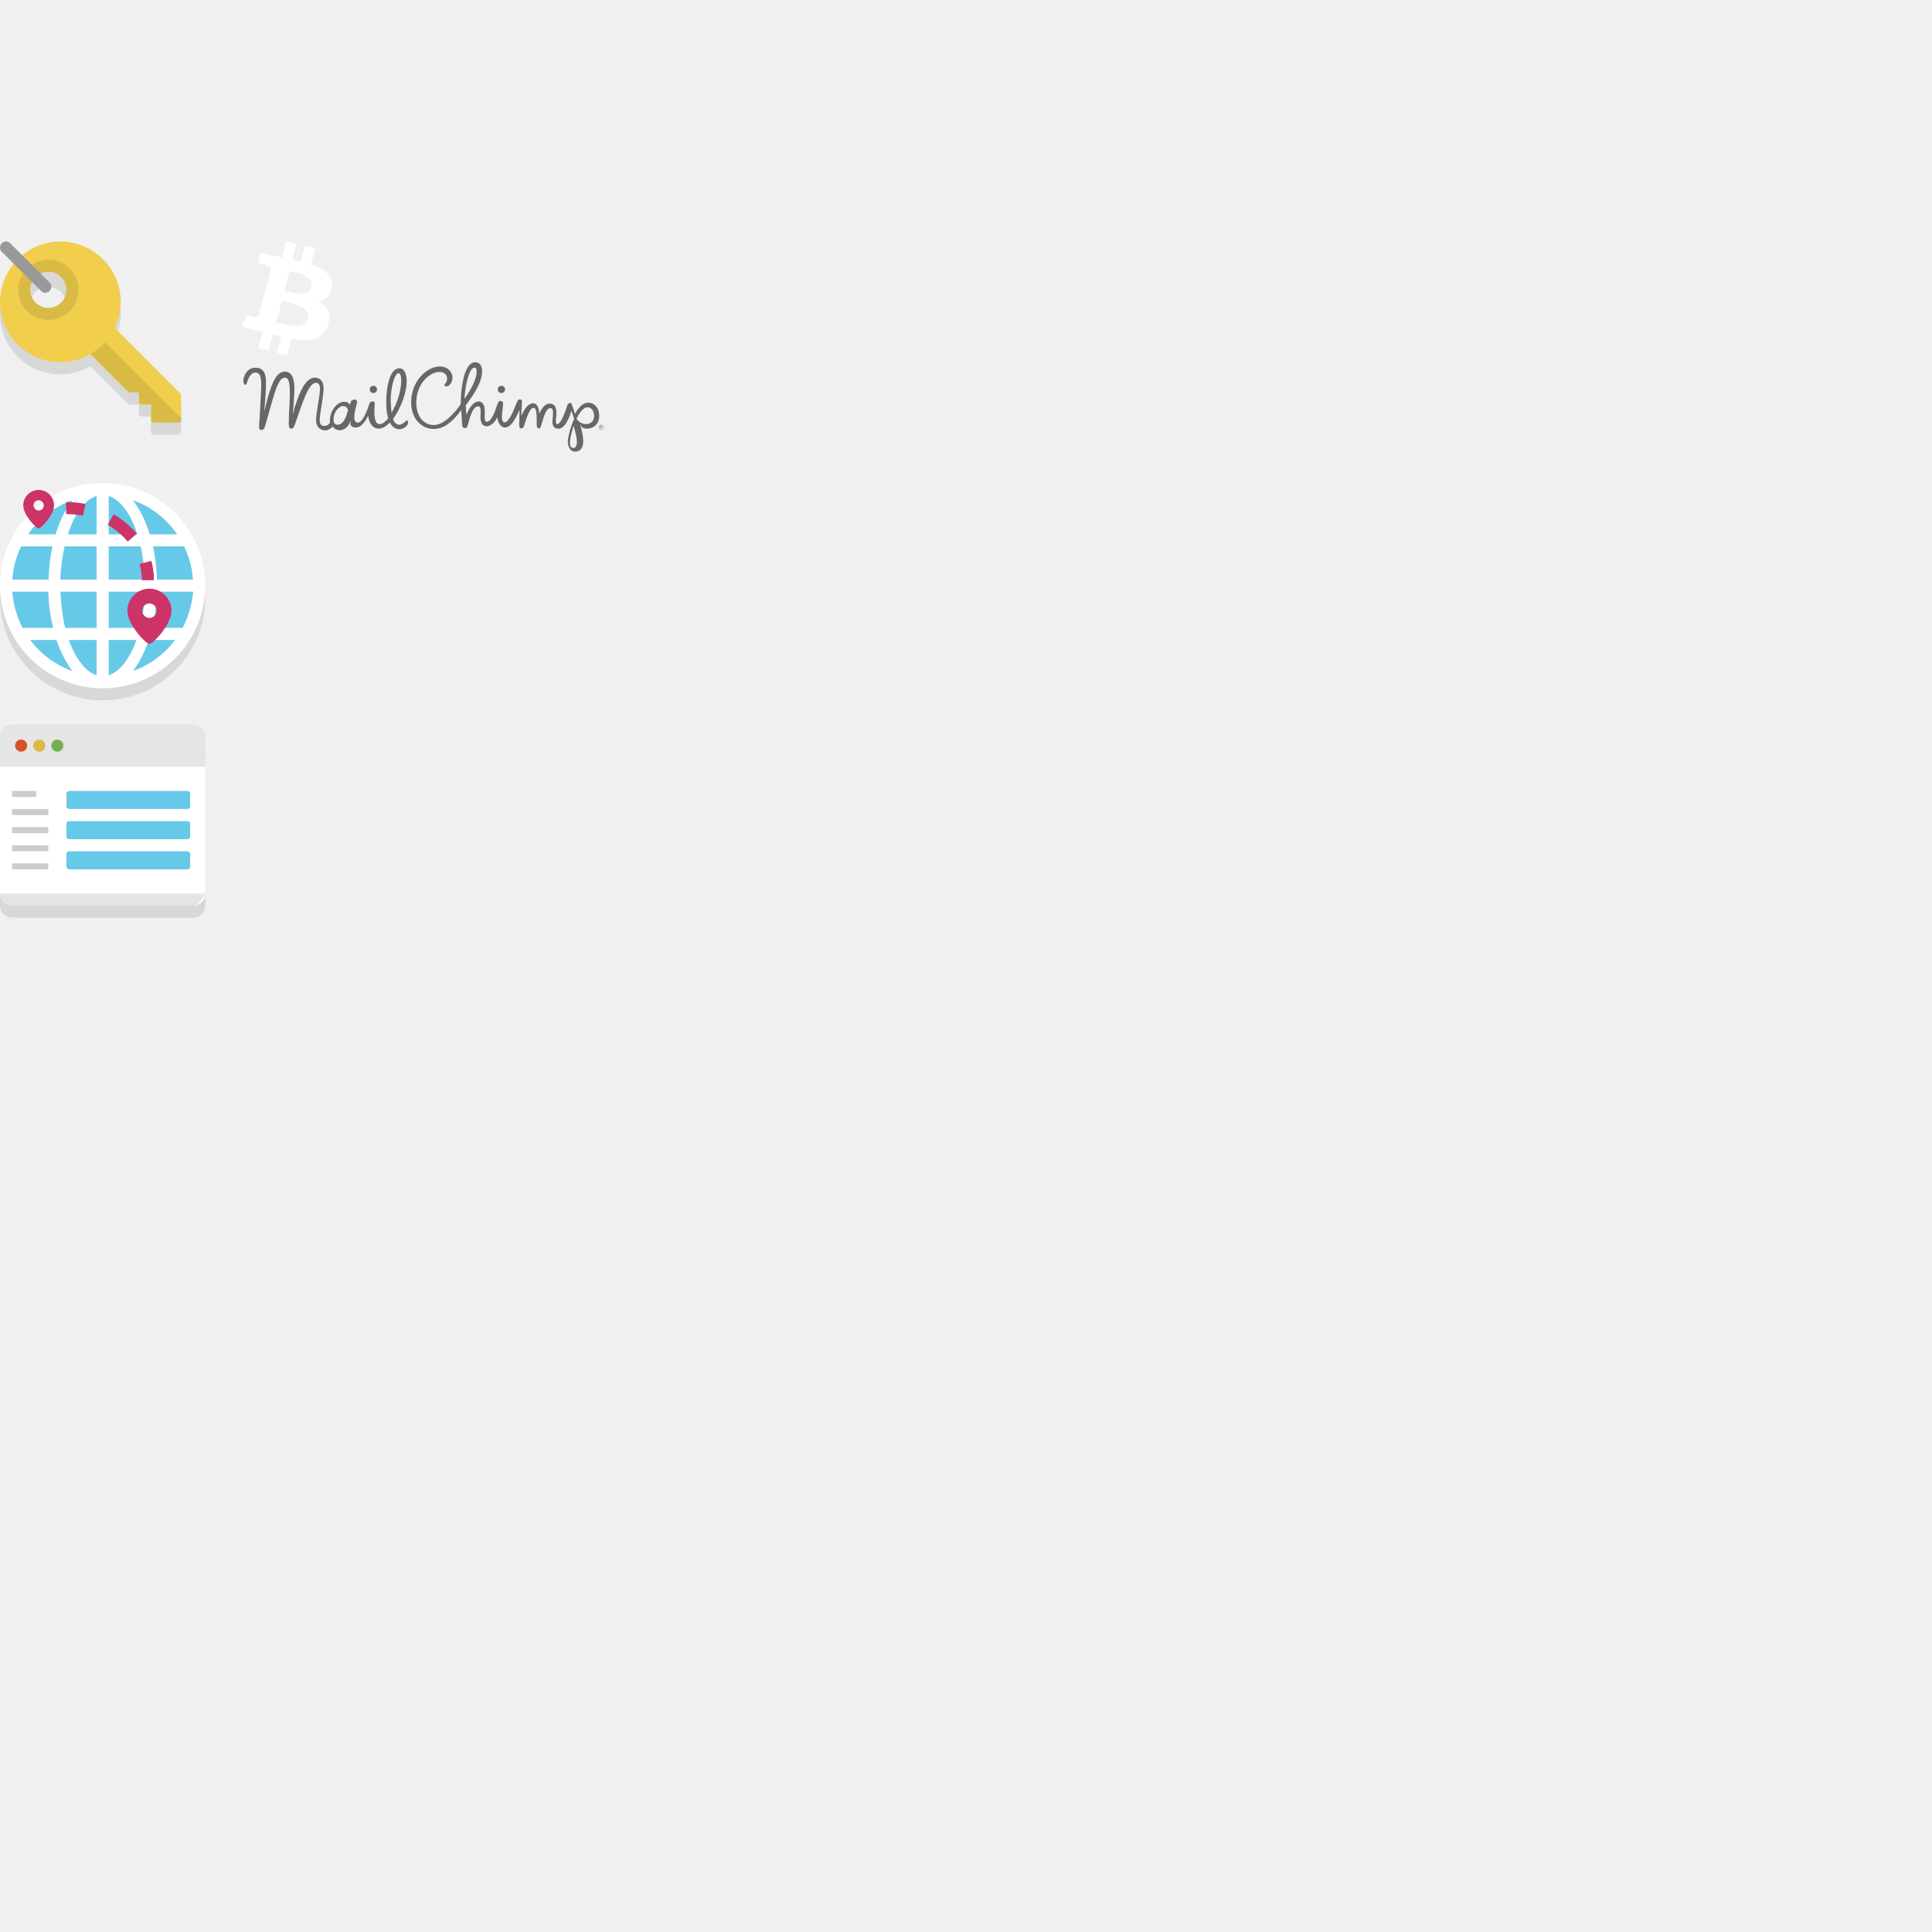
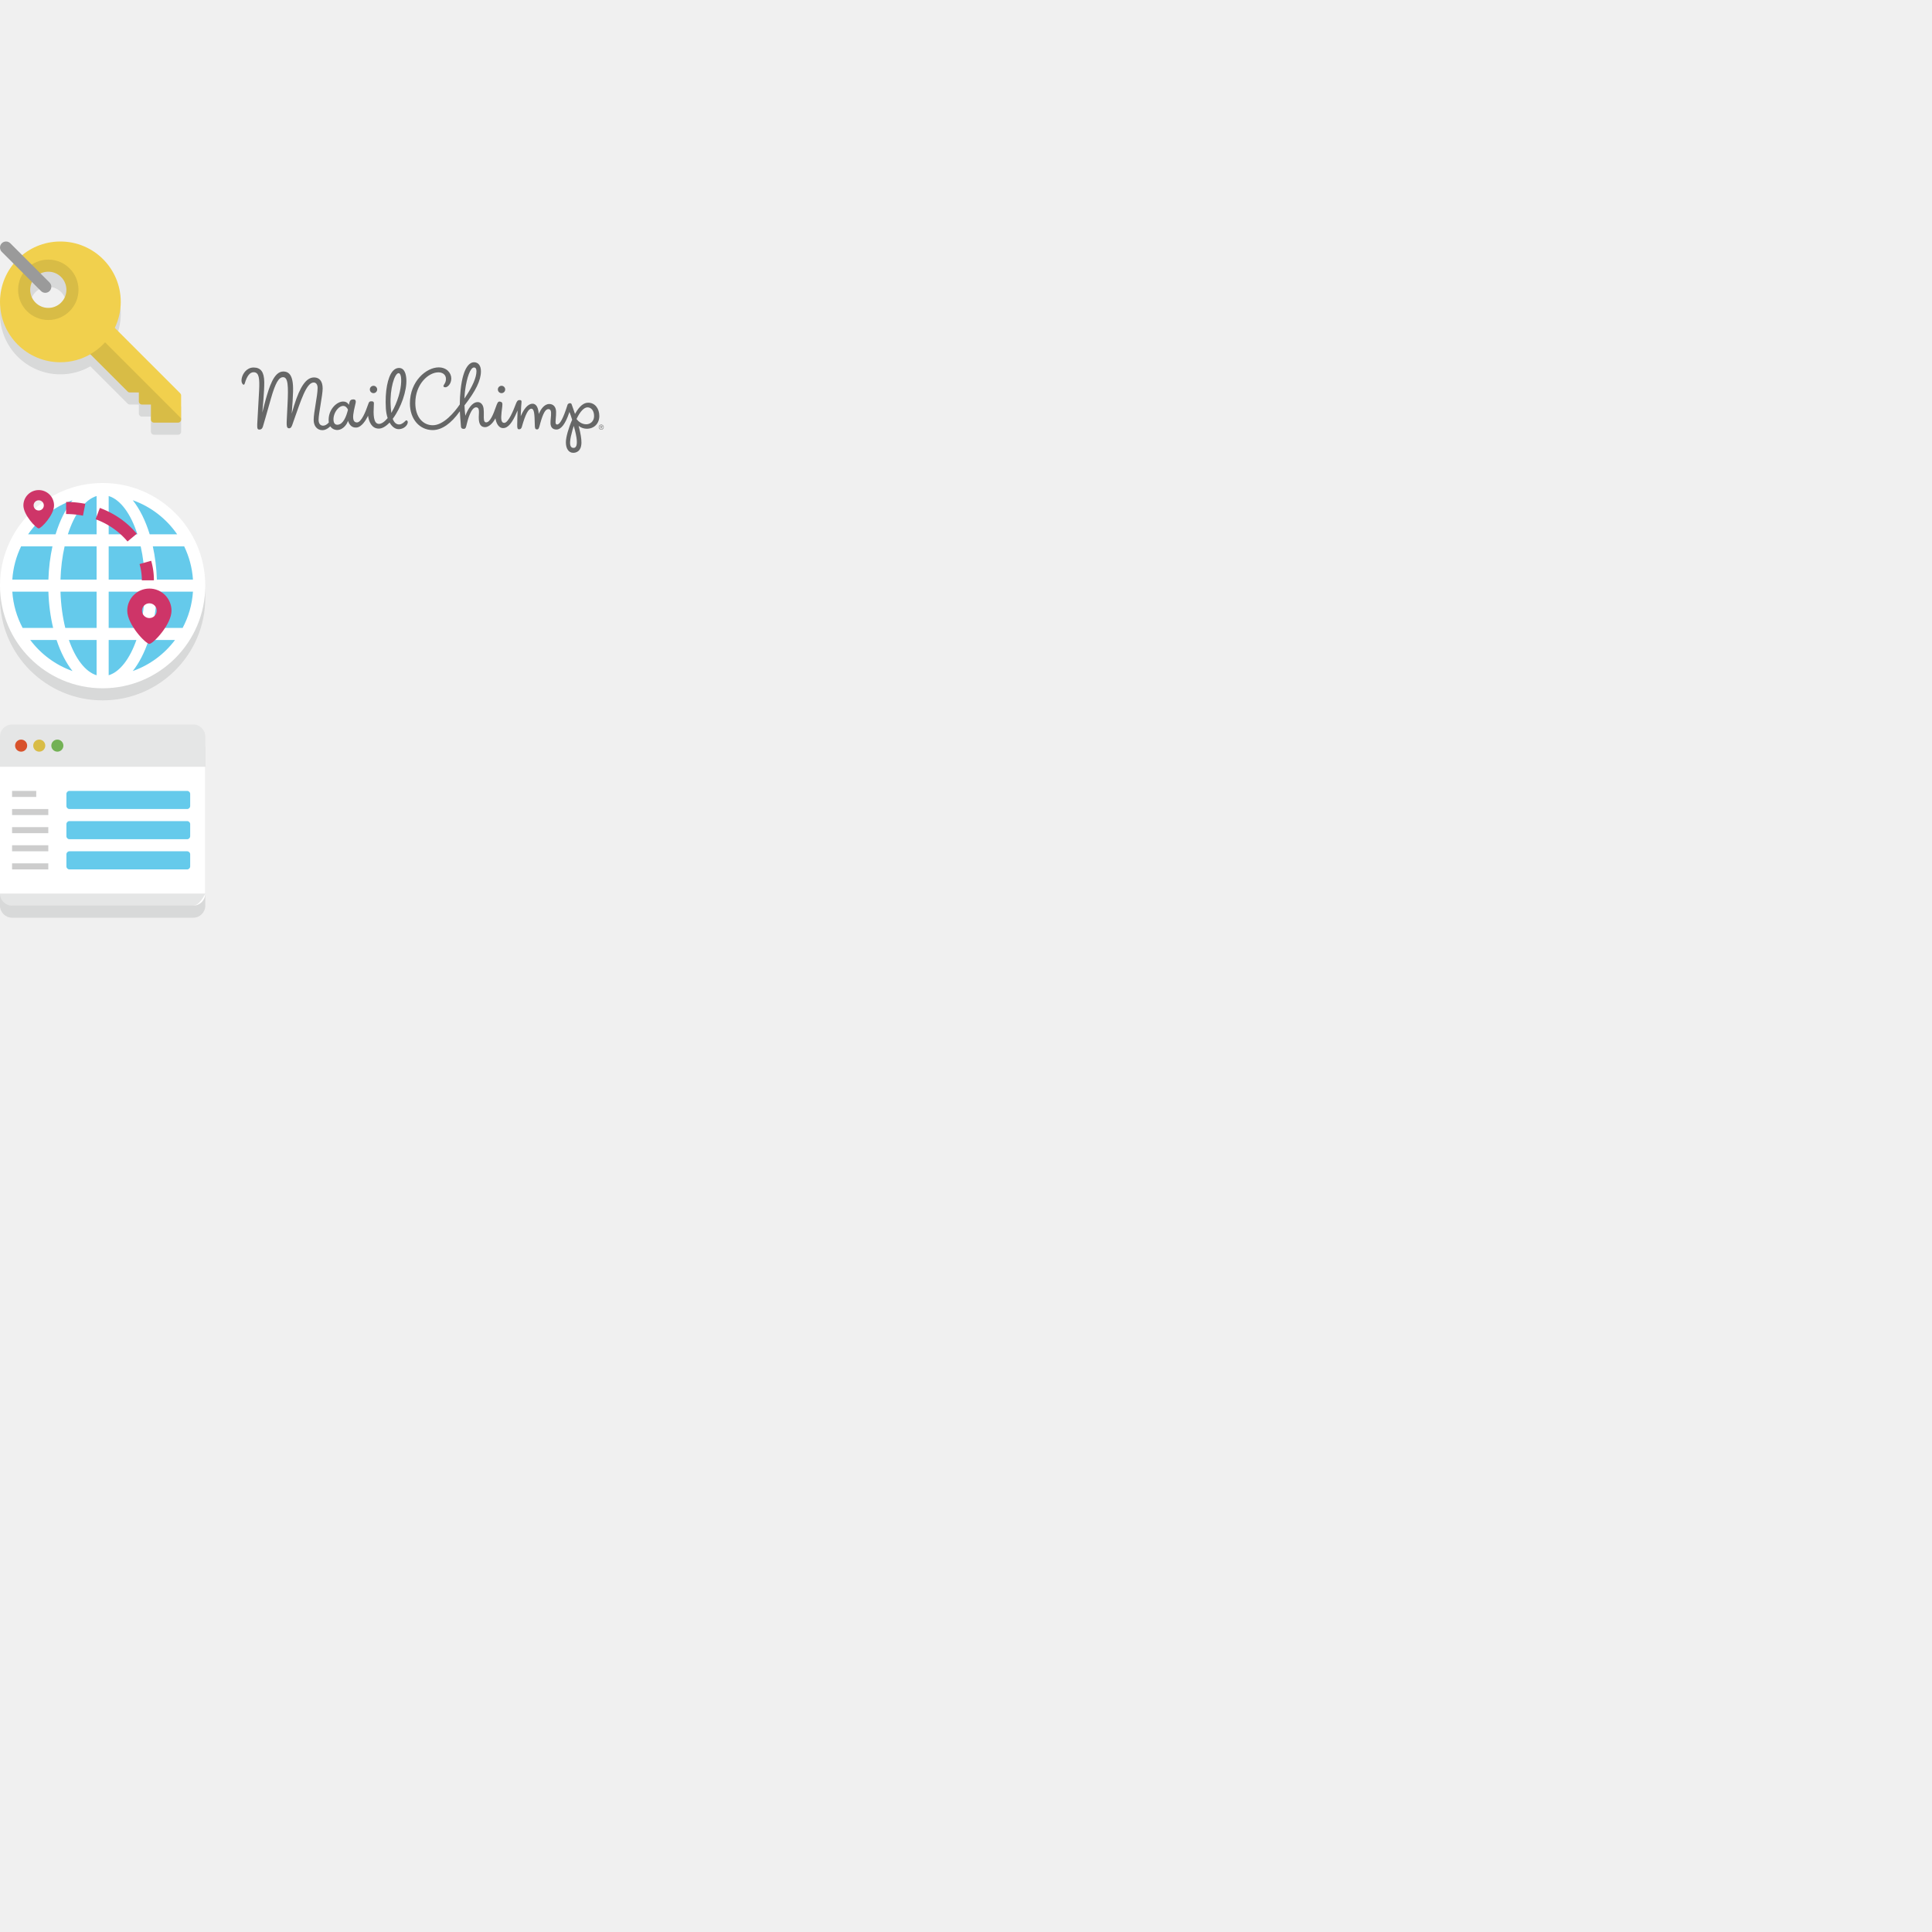
- <svg xmlns="http://www.w3.org/2000/svg" version="1.1" x="0px" y="0px" viewBox="0 0 640 640" style="enable-background:new 0 0 640 640;" xml:space="preserve">
-   <g id="bitcoin">
-     <g id="symbol_2_">
-       <g>
-         <path style="fill:#FFFFFF;" d="M109.9,95.1c0.6-3.9-2.6-6.1-6.9-7.5l1.4-5.3l-3.4-0.8l-1.4,5.2c-0.9-0.2-1.8-0.4-2.8-0.6l1.4-5.2     L94.8,80l-1.4,5.3c-0.7-0.2-1.5-0.3-2.2-0.5l0,0l-4.7-1.1l-0.9,3.5c0,0,2.6,0.6,2.5,0.6c1.4,0.3,1.6,1.2,1.6,1.9L88,95.8     c0.1,0,0.2,0.1,0.4,0.1c-0.1,0-0.2-0.1-0.4-0.1l-2.2,8.5c-0.2,0.4-0.6,1-1.6,0.8c0,0-2.5-0.6-2.5-0.6l-1.7,3.7l4.5,1.1     c0.8,0.2,1.6,0.4,2.5,0.6l-1.4,5.4l3.4,0.8l1.4-5.3c0.9,0.2,1.9,0.5,2.7,0.7l-1.4,5.3l3.4,0.8l1.4-5.4c5.9,1,10.3,0.6,12.1-4.4     c1.5-4-0.1-6.4-3.2-7.9C107.8,99.4,109.5,98,109.9,95.1z M102.1,105.5c-1.1,4-8.3,1.9-10.6,1.3l1.9-7.2     C95.7,100.2,103.2,101.3,102.1,105.5z M103.1,95c-1,3.7-7,1.8-8.9,1.3l1.7-6.5C97.9,90.3,104.1,91.2,103.1,95z" />
+ <svg xmlns="http://www.w3.org/2000/svg" width="640px" height="640px" version="1.1" xml:space="preserve" style="fill-rule:evenodd;clip-rule:evenodd;stroke-linejoin:round;stroke-miterlimit:1.414;">
+   <g>
+     <g id="key">
+       <g opacity="0.102">
+         <path d="M16,107C12.686,107 10,104.314 10,101C10,97.686 12.686,95 16,95C19.314,95 22,97.686 22,101C22,104.314 19.314,107 16,107M59.707,134.293L38.029,112.615C39.279,110.003 40,107.089 40,104C40,92.954 31.046,84 20,84C8.954,84 0,92.954 0,104C0,115.046 8.954,124 20,124C23.62,124 27.01,123.034 29.935,121.349L42.293,133.707C42.474,133.888 42.724,134 43,134L46,134L46,137C46,137.552 46.448,138 47,138L50,138L50,143C50,143.552 50.448,144 51,144L59,144C59.552,144 60,143.552 60,143L60,135C60,134.724 59.888,134.474 59.707,134.293" style="fill:rgb(3,5,5);" />
      </g>
+       <path d="M16,102C12.686,102 10,99.314 10,96C10,92.686 12.686,90 16,90C19.314,90 22,92.686 22,96C22,99.314 19.314,102 16,102M59.707,130.293L38.029,108.615C39.279,106.003 40,103.089 40,100C40,88.954 31.046,80 20,80C8.954,80 0,88.954 0,100C0,111.046 8.954,120 20,120C23.62,120 27.01,119.034 29.935,117.349L42.293,129.707C42.474,129.888 42.724,130 43,130L46,130L46,133C46,133.552 46.448,134 47,134L50,134L50,139C50,139.552 50.448,140 51,140L59,140C59.552,140 60,139.552 60,139L60,131C60,130.724 59.888,130.474 59.707,130.293" style="fill:rgb(241,208,77);" />
+       <g opacity="0.102">
+         <path d="M26.499,118.913C26.754,118.826 26.997,118.713 27.248,118.614C26.996,118.713 26.745,118.814 26.488,118.903L26.499,118.913ZM34.815,113.401C33.267,115.112 31.425,116.543 29.374,117.636C29.559,117.537 29.753,117.454 29.934,117.349L42.293,129.708C42.474,129.887 42.724,130 43,130L46,130L46,133C46,133.553 46.447,134 47,134L50,134L50,139C50,139.553 50.447,140 51,140L59,140C59.552,140 60,139.553 60,139L60,138.585L34.815,113.401ZM16,101.999C12.686,101.999 10,99.314 10,95.999C10,92.686 12.686,90.001 16,90.001C19.313,90.001 22,92.686 22,95.999C22,99.314 19.313,101.999 16,101.999M16,85.999C10.477,85.999 6,90.478 6,95.999C6,101.522 10.477,105.999 16,105.999C21.523,105.999 26,101.522 26,95.999C26,90.478 21.523,85.999 16,85.999" style="fill:rgb(3,5,5);" />
+       </g>
+       <path d="M16.414,93.585L3.414,80.585C3.052,80.223 2.552,80 2,80C0.896,80 -0,80.895 -0,81.999C-0,82.552 0.224,83.052 0.586,83.414L13.586,96.414C13.948,96.776 14.448,97 15,97C16.105,97 17,96.104 17,94.999C17,94.447 16.776,93.947 16.414,93.585" style="fill:rgb(154,154,154);" />
+     </g>
+     <g id="globe">
+       <g opacity="0.102">
+         <path d="M34,164C15.222,164 0,179.222 0,198C0,216.778 15.222,232 34,232C52.778,232 68,216.778 68,198C68,179.222 52.778,164 34,164" style="fill:rgb(3,5,5);" />
+       </g>
+       <path d="M34,162C16.327,162 2,176.327 2,194C2,211.673 16.327,226 34,226C51.673,226 66,211.673 66,194C66,176.327 51.673,162 34,162" style="fill:rgb(101,202,235);" />
+       <path d="M60.507,208L50.4,208C51.286,204.304 51.836,200.26 51.967,196L63.921,196C63.636,200.316 62.425,204.374 60.507,208M43.983,222.292C46.107,219.613 47.906,216.095 49.262,212L57.978,212C54.461,216.682 49.612,220.306 43.983,222.292M36,223.69L36,212L45.186,212C43.011,218.197 39.75,222.541 36,223.69M22.815,212L32,212L32,223.69C28.251,222.541 24.989,218.197 22.815,212M10.023,212L18.739,212C20.095,216.095 21.894,219.613 24.018,222.292C18.389,220.306 13.54,216.682 10.023,212M16.034,196C16.165,200.26 16.715,204.304 17.601,208L7.494,208C5.576,204.374 4.365,200.316 4.08,196L16.034,196ZM7,180.961L7,181L17.373,181C16.623,184.422 16.153,188.121 16.034,192L4.08,192C4.34,188.062 5.368,184.338 7,180.961M24.018,165.708C21.722,168.604 19.8,172.473 18.413,177L9.31,177C12.871,171.835 17.996,167.833 24.018,165.708M32,164.31L32,177L22.479,177C24.645,170.271 28.053,165.52 32,164.31M20.035,192C20.155,188.075 20.639,184.369 21.397,181L32,181L32,192L20.035,192ZM20.035,196L32,196L32,208L21.626,208C20.731,204.375 20.167,200.315 20.035,196M47.966,196C47.833,200.315 47.27,204.375 46.375,208L36,208L36,196L47.966,196ZM36,181L46.604,181C47.362,184.369 47.845,188.075 47.966,192L36,192L36,181ZM36,164.31C39.948,165.52 43.356,170.271 45.522,177L36,177L36,164.31ZM58.69,177L49.588,177C48.201,172.473 46.279,168.604 43.983,165.708C50.005,167.833 55.13,171.835 58.69,177M61,180.961C62.633,184.338 63.661,188.062 63.921,192L51.967,192C51.847,188.121 51.378,184.422 50.627,181L61,181L61,180.961ZM34,160C15.223,160 -0,175.222 -0,194C-0,212.778 15.223,228 34,228C52.778,228 68,212.778 68,194C68,175.222 52.778,160 34,160" style="fill:white;" />
+       <path d="M12.826,169.11C11.892,169.11 11.134,168.352 11.134,167.418C11.134,166.484 11.892,165.726 12.826,165.726C13.76,165.726 14.518,166.484 14.518,167.418C14.518,168.352 13.76,169.11 12.826,169.11M12.826,162.342C10.023,162.342 7.75,164.615 7.75,167.418C7.75,170.59 11.98,175.032 12.826,175.032C13.672,175.032 17.902,170.59 17.902,167.418C17.902,164.615 15.629,162.342 12.826,162.342" style="fill:rgb(206,53,104);" />
+       <path d="M49.482,204.742C48.133,204.742 47.039,203.648 47.039,202.299C47.039,200.949 48.133,199.855 49.482,199.855C50.831,199.855 51.925,200.949 51.925,202.299C51.925,203.648 50.831,204.742 49.482,204.742M49.482,194.969C45.434,194.969 42.152,198.251 42.152,202.299C42.152,206.88 48.26,213.294 49.482,213.294C50.704,213.294 56.812,206.88 56.812,202.299C56.812,198.251 53.53,194.969 49.482,194.969" style="fill:rgb(206,53,104);" />
+       <path d="M46.986,192.248L46.985,192.065L46.983,191.891L46.979,191.718L46.974,191.545L46.967,191.372L46.958,191.2L46.949,191.029L46.937,190.857L46.924,190.686L46.91,190.515L46.894,190.345L46.877,190.175L46.858,190.006L46.838,189.837L46.816,189.668L46.793,189.5L46.769,189.332L46.743,189.164L46.715,188.997L46.686,188.831L46.656,188.664L46.624,188.498L46.591,188.333L46.557,188.168L46.521,188.003L46.483,187.839L46.445,187.675L46.405,187.512L46.363,187.349L46.32,187.187L46.276,187.025L46.228,186.855L50.078,185.768L50.13,185.955L50.184,186.15L50.235,186.345L50.285,186.542L50.333,186.738L50.38,186.936L50.425,187.134L50.468,187.332L50.51,187.531L50.55,187.73L50.588,187.93L50.625,188.131L50.66,188.332L50.693,188.534L50.724,188.736L50.754,188.938L50.782,189.141L50.808,189.345L50.832,189.549L50.855,189.753L50.876,189.958L50.895,190.163L50.912,190.369L50.927,190.575L50.941,190.782L50.953,190.989L50.963,191.196L50.971,191.404L50.978,191.612L50.982,191.82L50.985,192.029L50.986,192.23L46.986,192.248Z" style="fill:rgb(206,53,104);" />
+       <path d="M42.238,179.378L42.108,179.221L41.981,179.072L41.853,178.924L41.724,178.777L41.593,178.631L41.461,178.486L41.327,178.342L41.193,178.199L41.056,178.056L40.918,177.915L40.779,177.775L40.639,177.636L40.497,177.498L40.354,177.361L40.21,177.224L40.064,177.089L39.917,176.955L39.768,176.823L39.619,176.691L39.468,176.56L39.316,176.43L39.162,176.302L39.007,176.174L38.851,176.048L38.694,175.923L38.535,175.799L38.376,175.676L38.215,175.554L38.053,175.433L37.889,175.314L37.724,175.196L37.559,175.079L37.392,174.963L37.224,174.848L37.054,174.734L36.884,174.622L36.712,174.511L36.54,174.401L36.366,174.293L36.191,174.186L36.015,174.079L35.837,173.975L35.659,173.871L35.48,173.769L35.3,173.668L35.118,173.568L34.935,173.47L34.752,173.373L34.567,173.278L34.382,173.183L34.195,173.09L34.007,172.999L33.818,172.908L33.629,172.82L33.438,172.732L33.246,172.646L33.054,172.561L32.86,172.478L32.666,172.396L32.47,172.315L32.274,172.236L32.076,172.159L31.878,172.083L31.671,172.005L33.077,168.26L33.298,168.343L33.526,168.431L33.753,168.52L33.978,168.611L34.203,168.703L34.427,168.797L34.65,168.893L34.871,168.991L35.092,169.09L35.312,169.191L35.53,169.293L35.747,169.397L35.964,169.503L36.179,169.61L36.393,169.719L36.606,169.829L36.818,169.941L37.029,170.054L37.238,170.169L37.447,170.286L37.654,170.404L37.86,170.523L38.065,170.645L38.268,170.767L38.471,170.891L38.672,171.017L38.872,171.144L39.071,171.273L39.268,171.403L39.464,171.534L39.659,171.667L39.853,171.802L40.045,171.938L40.237,172.075L40.426,172.214L40.615,172.354L40.802,172.496L40.988,172.639L41.172,172.783L41.355,172.929L41.537,173.076L41.717,173.224L41.896,173.374L42.074,173.526L42.25,173.678L42.425,173.832L42.598,173.987L42.77,174.144L42.94,174.302L43.109,174.461L43.277,174.621L43.443,174.783L43.607,174.946L43.77,175.11L43.932,175.276L44.092,175.443L44.25,175.611L44.407,175.78L44.562,175.951L44.716,176.123L44.868,176.296L45.019,176.47L45.168,176.645L45.31,176.815L42.238,179.378Z" style="fill:rgb(206,53,104);" />
+       <path d="M27.483,170.824L27.309,170.79L27.14,170.758L26.971,170.727L26.802,170.697L26.632,170.669L26.462,170.641L26.291,170.614L26.12,170.588L25.949,170.563L25.777,170.539L25.605,170.516L25.432,170.495L25.259,170.474L25.085,170.454L24.912,170.435L24.737,170.418L24.563,170.401L24.388,170.386L24.212,170.371L24.037,170.357L23.861,170.345L23.684,170.334L23.508,170.323L23.331,170.314L23.153,170.306L22.975,170.299L22.797,170.293L22.619,170.288L22.44,170.284L22.261,170.281L22.081,170.28L21.895,170.279L21.908,166.279L22.106,166.28L22.31,166.282L22.513,166.285L22.717,166.289L22.919,166.295L23.122,166.302L23.325,166.31L23.526,166.319L23.728,166.329L23.929,166.341L24.13,166.354L24.331,166.368L24.531,166.384L24.73,166.4L24.93,166.418L25.129,166.437L25.327,166.457L25.526,166.478L25.723,166.501L25.921,166.525L26.118,166.549L26.314,166.576L26.51,166.603L26.706,166.631L26.901,166.661L27.096,166.691L27.291,166.723L27.485,166.756L27.678,166.79L27.871,166.826L28.064,166.862L28.25,166.898L27.483,170.824Z" style="fill:rgb(206,53,104);" />
+     </g>
+     <g id="dashboard">
+       <g opacity="0.102">
+         <path d="M64,244L4,244C1.791,244 0,245.791 0,248L0,300C0,302.209 1.791,304 4,304L64,304C66.209,304 68,302.209 68,300L68,248C68,245.791 66.209,244 64,244" style="fill:rgb(3,5,5);" />
+       </g>
+       <path d="M64,240L4,240C1.791,240 0,241.791 0,244L0,296C0,298.209 1.791,300 4,300L64,300C66.209,300 68,298.209 68,296L68,244C68,241.791 66.209,240 64,240" style="fill:white;" />
+       <path d="M7,245C5.895,245 5,245.895 5,247C5,248.105 5.895,249 7,249C8.105,249 9,248.105 9,247C9,245.895 8.105,245 7,245" style="fill:rgb(240,90,47);" />
+       <path d="M13,245C11.895,245 11,245.895 11,247C11,248.105 11.895,249 13,249C14.105,249 15,248.105 15,247C15,245.895 14.105,245 13,245" style="fill:rgb(241,208,77);" />
+       <path d="M19,245C17.895,245 17,245.895 17,247C17,248.105 17.895,249 19,249C20.105,249 21,248.105 21,247C21,245.895 20.105,245 19,245" style="fill:rgb(128,196,94);" />
+       <g opacity="0.102">
+         <path d="M4,300L64,300C66.209,300 68,296 68,296L0,296C0,298.209 1.791,300 4,300M64,240L4,240C1.791,240 0,241.791 0,244L0,254L68,254L68,244C68,241.791 66.209,240 64,240" style="fill:rgb(3,5,5);" />
+       </g>
+       <g opacity="0.2">
+         <path d="M4,288L16,288L16,286L4,286L4,288ZM4,282L16,282L16,280L4,280L4,282ZM4,276L16,276L16,274L4,274L4,276ZM4,270L16,270L16,268L4,268L4,270ZM12,262L4,262L4,264L12,264L12,262Z" style="fill:rgb(3,5,5);" />
+       </g>
+       <path d="M62,282L23,282C22.448,282 22,282.448 22,283L22,287C22,287.552 22.448,288 23,288L62,288C62.552,288 63,287.552 63,287L63,283C63,282.448 62.552,282 62,282M62,272L23,272C22.448,272 22,272.448 22,273L22,277C22,277.552 22.448,278 23,278L62,278C62.552,278 63,277.552 63,277L63,273C63,272.448 62.552,272 62,272M62,262L23,262C22.448,262 22,262.448 22,263L22,267C22,267.552 22.448,268 23,268L62,268C62.552,268 63,267.552 63,267L63,263C63,262.448 62.552,262 62,262" style="fill:rgb(101,202,235);" />
+     </g>
+     <g id="mailchimp">
+       <path d="M191.06,138.913L191.042,138.879L191.005,138.761L191.022,138.726C192.166,136.32 193.477,134.941 194.618,134.941L194.629,134.941C195.917,134.951 196.808,136.134 196.796,137.817C196.787,138.94 196.302,139.587 195.897,139.931C195.435,140.325 194.819,140.55 194.207,140.55C192.7,140.538 191.666,139.654 191.06,138.913M190.748,147.996C190.564,148.246 190.308,148.372 189.987,148.372C189.618,148.37 189.341,148.238 189.153,147.982C188.625,147.261 188.774,145.57 189.635,142.498C189.738,142.132 189.85,141.762 189.967,141.401L190.067,141.095L190.155,141.405C191.159,144.951 191.358,147.168 190.748,147.996M153.87,131.664C153.904,130.899 153.967,130.153 154.056,129.448C154.637,124.906 155.85,121.733 157.007,121.733L157.012,121.733C157.563,121.738 157.839,122.163 157.833,122.998C157.818,125.049 156.545,127.985 154.049,131.726L153.854,132.018L153.87,131.664ZM194.338,142.026L194.378,142.027C196.807,142.027 198.516,140.309 198.534,137.851C198.544,136.634 198.199,135.52 197.565,134.715C196.893,133.863 195.954,133.409 194.848,133.4L194.825,133.4C193.332,133.4 191.945,134.557 190.586,136.936L190.478,137.126L190.408,136.918C190.065,135.898 189.759,135.049 189.576,134.541C189.449,134.186 189.392,134.027 189.379,133.975C189.313,133.718 189.098,133.558 188.815,133.558C188.642,133.558 188.457,133.618 188.282,133.732C188.109,133.844 188.012,133.982 187.978,134.165L187.969,134.193C186.608,138.523 185.486,140.627 184.536,140.627C184.398,140.626 184.29,140.579 184.209,140.488C183.96,140.207 184.022,139.539 184.106,138.615C184.168,137.936 184.239,137.166 184.21,136.351C184.153,134.782 183.313,133.84 181.96,133.829C180.243,133.829 179.129,135.696 178.616,136.809L178.463,137.142L178.429,136.776C178.301,135.399 177.848,133.753 176.418,133.742C174.75,133.742 173.479,135.74 172.704,137.417L172.496,137.867L172.517,137.37C172.609,135.134 172.684,133.813 172.741,133.447C172.798,133.08 172.768,132.833 172.65,132.692C172.539,132.559 172.329,132.51 172.02,132.53C171.486,132.565 171.213,132.896 170.802,134.009C170.126,135.835 168.409,140.084 167.037,140.084C166.765,140.083 166.549,139.988 166.391,139.803C165.816,139.13 166.046,137.31 166.365,134.792L166.389,134.602C166.539,133.409 166.282,133.155 165.648,133.036C165.58,133.023 165.515,133.017 165.455,133.017C164.949,133.017 164.712,133.512 164.239,134.888C163.397,137.337 162.314,139.913 161.047,139.913C161.001,139.913 160.955,139.91 160.909,139.902C160.238,139.785 160.252,138.769 160.271,137.482C160.281,136.786 160.292,135.997 160.187,135.284C159.998,134.006 159.26,133.207 158.261,133.199C156.266,133.199 154.922,135.806 154.296,137.36L154.154,137.711L154.107,137.334C154.024,136.66 153.913,135.592 153.865,134.33L153.864,134.292L153.886,134.263C157.618,129.468 159.292,126.008 159.315,123.043C159.329,121.149 158.473,120.012 157.025,120C155.966,120 153.448,120.9 152.574,129.239C152.411,130.786 152.322,132.371 152.309,133.952L152.309,133.983L152.291,134.008C150.584,136.531 146.94,140.869 143.373,140.869C140.149,140.869 137.578,138.208 137.578,133.509C137.578,127.21 141.946,123.343 145.233,123.343L145.26,123.343C145.974,123.349 146.587,123.552 147.031,123.932C147.493,124.326 147.734,124.879 147.729,125.53C147.723,126.4 147.446,126.847 147.177,127.278C147.108,127.39 147.04,127.5 146.977,127.617C146.913,127.735 146.855,127.907 146.94,128.053C147.026,128.204 147.247,128.298 147.516,128.3C148.298,128.3 149.482,127.144 149.495,125.402C149.508,123.579 148.004,121.701 145.319,121.701C141.257,121.701 135.786,126.256 135.786,133.638C135.786,138.86 138.994,142.47 143.339,142.47C146.423,142.47 149.473,140.216 152.174,136.452L152.34,136.224L152.352,136.508C152.409,137.885 152.507,138.971 152.579,139.764C152.625,140.274 152.659,140.642 152.657,140.845C152.653,141.29 152.725,141.599 152.875,141.789C153.025,141.979 153.264,142.068 153.626,142.071C154.233,142.071 154.354,141.649 154.594,140.608L154.663,140.31C154.962,139.048 156.065,134.929 157.723,134.929C157.994,134.931 158.203,135.013 158.352,135.174C158.718,135.57 158.678,136.384 158.631,137.327C158.602,137.915 158.573,138.523 158.63,139.115C158.787,140.712 159.462,141.493 160.697,141.503C161.964,141.503 163.287,140.11 163.984,138.815L164.116,138.571L164.168,138.845C164.296,139.538 164.873,141.812 166.676,141.812C168.311,141.812 169.713,140.055 171.251,136.439L171.452,135.966L171.44,136.481C171.407,137.852 171.334,139.525 171.334,140.819C171.333,141.82 171.432,142.202 171.885,142.202C171.918,142.202 171.952,142.207 171.988,142.207C172.423,142.207 172.718,141.942 172.865,141.418C174.022,137.303 175.022,135.386 176.012,135.386C176.982,135.394 177.073,137.204 177.151,140.402L177.156,140.627C177.18,141.745 177.219,142.241 177.9,142.246C178.417,142.246 178.545,141.832 178.812,140.811C178.863,140.617 178.919,140.404 178.984,140.173C179.918,136.866 180.692,135.516 181.656,135.516C182.481,135.523 182.527,136.391 182.543,136.676C182.574,137.288 182.513,137.927 182.453,138.545C182.398,139.119 182.341,139.713 182.362,140.265C182.413,141.559 183.107,142.277 184.317,142.286C185.887,142.286 187.304,140.412 188.545,136.716L188.631,136.458L188.73,136.712C188.955,137.292 189.248,138.079 189.52,139.017L189.53,139.052L189.515,139.086C188.313,141.81 187.466,144.845 187.454,146.466C187.437,148.601 188.384,149.988 189.865,150L189.89,150C190.696,150 192.574,149.67 192.61,146.615C192.625,145.362 192.335,143.592 191.749,141.351L191.682,141.094L191.899,141.242C192.646,141.748 193.49,142.019 194.338,142.026" style="fill:rgb(102,103,103);fill-rule:nonzero;" />
+       <path d="M115.261,135.755C114.732,137.926 113.719,140.546 111.892,140.696C111.841,140.699 111.791,140.702 111.743,140.702C110.985,140.702 110.56,140.195 110.48,139.196C110.379,137.946 110.908,136.482 111.825,135.465C112.409,134.818 113.068,134.461 113.68,134.461L113.693,134.461C114.465,134.467 115.007,135.101 115.256,135.691L115.269,135.722L115.261,135.755ZM132.017,123.616L132.043,123.615C132.215,123.615 132.366,123.704 132.492,123.878C133.092,124.706 133.101,127.726 132.07,131.162C131.48,133.126 130.688,134.981 129.778,136.527L129.633,136.773L129.596,136.488C129.489,135.657 129.437,134.792 129.399,134.055C129.136,128.861 130.675,123.687 132.017,123.616M118.101,141.629C119.867,141.484 121.268,139.033 121.788,137.986L121.922,137.716L121.973,138.014C122.223,139.487 123.008,141.962 125.464,141.982L125.484,141.982C126.546,141.982 127.751,141.319 128.969,140.065L129.059,139.973L129.124,140.083C129.943,141.483 131.043,142.227 132.214,142.166C133.938,142.074 134.984,140.827 135.076,139.961C135.1,139.741 135.043,139.533 134.919,139.393C134.764,139.216 134.539,139.196 134.373,139.357L134.295,139.434C133.893,139.827 133.146,140.56 132.331,140.603C131.334,140.653 130.596,140.044 130.119,138.788L130.099,138.735L130.133,138.691C132.876,135.028 134.801,129.44 134.611,125.693C134.523,123.958 134.029,121.89 132.173,121.89C132.128,121.89 132.081,121.892 132.035,121.894C131.324,121.931 130.677,122.277 130.113,122.922C128.391,124.888 127.49,129.728 127.817,135.253C127.885,136.401 128.08,137.474 128.397,138.44L128.415,138.494L128.379,138.538C127.361,139.752 126.356,140.421 125.551,140.421C123.612,140.421 123.677,137.103 123.83,134.351C123.864,133.757 123.913,133.379 123.741,133.164C123.618,133.011 123.412,132.935 123.113,132.932L123.078,132.932C122.388,132.932 122.243,133.077 121.89,134.122C121.156,136.293 119.706,139.937 118.248,139.937C117.844,139.934 117.535,139.793 117.324,139.518C116.616,138.596 117.154,136.298 117.585,134.45C117.663,134.118 117.737,133.799 117.801,133.504C117.895,133.066 117.866,132.746 117.715,132.553C117.563,132.36 117.259,132.282 116.858,132.315C116.233,132.366 115.834,132.632 115.641,133.845L115.603,134.097L115.457,133.918C115.185,133.507 114.653,133.017 113.666,133.017C113.579,133.017 113.49,133.02 113.397,133.028C112.344,133.116 111.144,133.865 110.266,134.983C109.241,136.289 108.751,137.941 108.888,139.636C108.895,139.725 108.908,139.811 108.92,139.897L108.927,139.944L108.896,139.98C108.282,140.662 107.657,141.008 107.038,141.008C106.083,141 105.535,140.276 105.535,139.068C105.535,137.036 106.884,130.909 106.884,128.691C106.884,126.331 105.854,125.046 104.064,125.032L104.037,125.032C101.425,125.032 99.388,128.058 97.44,134.284C97.261,134.854 97.067,135.513 96.901,136.083L96.627,137.019L96.708,136.046C96.889,133.876 97.013,131.767 97.078,129.773C97.175,126.764 96.776,124.828 95.859,123.853C95.365,123.328 94.71,123.069 93.858,123.062L93.836,123.062C90.638,123.062 89.107,128.566 87.992,132.45C87.655,133.622 86.991,136.267 86.549,138.074L86.811,137.639C87.008,135.362 87.577,129.66 87.54,126.567C87.5,123.249 86.417,121.761 84.029,121.742L84,121.742C82.725,121.742 81.84,122.389 81.322,122.932C80.491,123.803 79.973,125.076 80.001,126.176C80.019,126.844 80.421,127.439 80.725,127.439C80.924,127.439 81.034,127.169 81.082,127.008C81.82,124.515 82.776,123.303 84.003,123.303C84.512,123.307 84.891,123.46 85.175,123.771C86.133,124.821 85.959,127.655 85.643,132.801C85.541,134.459 85.425,136.339 85.328,138.476C85.311,138.843 85.289,139.197 85.267,139.534C85.174,141.018 85.1,142.191 85.652,142.278C86.369,142.393 86.836,142.095 87.075,141.37C87.43,140.294 88.225,137.354 89.763,131.981C91.239,126.825 92.354,124.949 93.781,124.949C95.429,124.949 95.552,127.838 95.25,133.934C95.186,135.226 95.099,136.69 95.033,138.283C95.024,138.507 95.014,138.723 95.003,138.933C94.94,140.252 94.89,141.292 95.259,141.691C95.374,141.815 95.531,141.877 95.738,141.878C96.452,141.878 96.667,141.239 97.023,140.179C97.086,139.992 97.153,139.792 97.227,139.583C99.676,132.689 101.486,126.708 103.916,126.708C104.645,126.708 105.211,127.312 105.211,128.491C105.211,131.211 103.909,136.467 103.909,139.132C103.909,140.086 104.178,140.944 104.686,141.546C105.209,142.164 105.939,142.494 106.798,142.501L106.817,142.501C107.63,142.501 108.478,142.098 109.336,141.303L109.416,141.228L109.481,141.317C110.046,142.093 110.958,142.509 111.942,142.432C113.452,142.312 114.719,140.939 115.191,139.645L115.283,139.392L115.375,139.645C115.725,140.605 116.482,141.763 118.101,141.629" style="fill:rgb(102,103,103);fill-rule:nonzero;" />
+       <path d="M123.736,127.797C123.062,127.797 122.517,128.339 122.512,129.006C122.506,129.678 123.048,130.229 123.718,130.234L123.727,130.334L123.727,130.234C124.392,130.234 124.937,129.692 124.942,129.025C124.947,128.353 124.406,127.802 123.736,127.797" style="fill:rgb(102,103,103);fill-rule:nonzero;" />
+       <path d="M166.145,127.797C165.47,127.797 164.926,128.339 164.921,129.006C164.915,129.678 165.456,130.229 166.127,130.234L166.136,130.334L166.136,130.234C166.801,130.234 167.346,129.692 167.351,129.025C167.356,128.353 166.815,127.802 166.145,127.797" style="fill:rgb(102,103,103);fill-rule:nonzero;" />
+       <path d="M199.171,142.219C198.779,142.219 198.463,141.897 198.463,141.497C198.463,141.096 198.779,140.773 199.171,140.773C199.563,140.773 199.879,141.096 199.879,141.497C199.879,141.897 199.563,142.219 199.171,142.219M199.171,140.65C198.715,140.65 198.343,141.03 198.343,141.497C198.343,141.962 198.715,142.341 199.171,142.341C199.628,142.341 200,141.962 200,141.497C200,141.03 199.628,140.65 199.171,140.65" style="fill:rgb(102,103,103);fill-rule:nonzero;" />
+       <path d="M199.145,141.444L198.991,141.444L198.991,141.115L199.205,141.115C199.307,141.115 199.419,141.151 199.419,141.276C199.419,141.438 199.276,141.444 199.145,141.444M199.539,141.276C199.539,141.101 199.454,141.006 199.238,141.006L198.871,141.006L198.871,141.98L198.991,141.98L198.991,141.554L199.163,141.554L199.448,141.98L199.583,141.98L199.298,141.554C199.428,141.531 199.539,141.456 199.539,141.276" style="fill:rgb(102,103,103);fill-rule:nonzero;" />
    </g>
  </g>
-   <g id="key">
-     <g>
-       <g id="Key_Shadow" style="opacity:0.102;">
-         <g>
-           <path style="fill-rule:evenodd;clip-rule:evenodd;fill:#010101;" d="M59.7,134.3L38,112.6c1.3-2.6,2-5.5,2-8.6c0-11-9-20-20-20      C9,84,0,93,0,104c0,11,9,20,20,20c3.6,0,7-1,9.9-2.7l12.4,12.4l0,0c0.2,0.2,0.4,0.3,0.7,0.3h3v3c0,0.6,0.4,1,1,1h3v5      c0,0.6,0.4,1,1,1h8c0.6,0,1-0.4,1-1v-8C60,134.7,59.9,134.5,59.7,134.3z M16,107c-3.3,0-6-2.7-6-6c0-3.3,2.7-6,6-6      c3.3,0,6,2.7,6,6C22,104.3,19.3,107,16,107z" />
-         </g>
-       </g>
-       <g id="Key">
-         <g>
-           <path style="fill-rule:evenodd;clip-rule:evenodd;fill:#F1CF4D;" d="M59.7,130.3L38,108.6c1.3-2.6,2-5.5,2-8.6c0-11-9-20-20-20      C9,80,0,89,0,100s9,20,20,20c3.6,0,7-1,9.9-2.7l12.4,12.4l0,0c0.2,0.2,0.4,0.3,0.7,0.3h3v3c0,0.6,0.4,1,1,1h3v5c0,0.6,0.4,1,1,1      h8c0.6,0,1-0.4,1-1v-8C60,130.7,59.9,130.5,59.7,130.3z M16,102c-3.3,0-6-2.7-6-6c0-3.3,2.7-6,6-6c3.3,0,6,2.7,6,6      C22,99.3,19.3,102,16,102z" />
-         </g>
-       </g>
-       <g id="Inner_Shadow_1_" style="opacity:0.102;">
-         <g>
-           <path style="fill-rule:evenodd;clip-rule:evenodd;fill:#010101;" d="M16,86c-5.5,0-10,4.5-10,10c0,5.5,4.5,10,10,10      c5.5,0,10-4.5,10-10C26,90.5,21.5,86,16,86z M16,102c-3.3,0-6-2.7-6-6c0-3.3,2.7-6,6-6c3.3,0,6,2.7,6,6C22,99.3,19.3,102,16,102      z M34.8,113.4c-1.5,1.7-3.4,3.1-5.4,4.2c0.2-0.1,0.4-0.2,0.6-0.3l12.4,12.4c0.2,0.2,0.4,0.3,0.7,0.3h3v3c0,0.6,0.4,1,1,1h3v5      c0,0.6,0.4,1,1,1h8c0.6,0,1-0.4,1-1v-0.4L34.8,113.4z M26.5,118.9c0.3-0.1,0.5-0.2,0.7-0.3C27,118.7,26.7,118.8,26.5,118.9      L26.5,118.9z" />
-         </g>
-       </g>
-       <g id="Ring">
-         <g>
-           <path style="fill-rule:evenodd;clip-rule:evenodd;fill:#999999;" d="M16.4,93.6l-13-13C3.1,80.2,2.6,80,2,80c-1.1,0-2,0.9-2,2      c0,0.6,0.2,1.1,0.6,1.4l13,13l0,0c0.4,0.4,0.9,0.6,1.4,0.6c1.1,0,2-0.9,2-2C17,94.4,16.8,93.9,16.4,93.6z" />
-         </g>
-       </g>
-     </g>
-   </g>
-   <g id="globe">
-     <g>
-       <g>
-         <g id="Money_Shadow_3_" style="opacity:0.102;">
-           <g>
-             <circle style="fill-rule:evenodd;clip-rule:evenodd;fill:#010101;" cx="34" cy="198" r="34" />
-           </g>
-         </g>
-         <g id="Blue_1_">
-           <g>
-             <circle style="fill-rule:evenodd;clip-rule:evenodd;fill:#67C9E8;" cx="34" cy="194" r="32" />
-           </g>
-         </g>
-         <g id="Globe_1_">
-           <g>
-             <path style="fill-rule:evenodd;clip-rule:evenodd;fill:#FFFFFF;" d="M34,160c-18.8,0-34,15.2-34,34c0,18.8,15.2,34,34,34       s34-15.2,34-34C68,175.2,52.8,160,34,160z M61,181c1.6,3.4,2.7,7.1,2.9,11H52c-0.1-3.9-0.6-7.6-1.3-11L61,181L61,181z        M58.7,177h-9.1c-1.4-4.5-3.3-8.4-5.6-11.3C50,167.8,55.1,171.8,58.7,177z M36,164.3c3.9,1.2,7.4,6,9.5,12.7H36V164.3z M36,181       h10.6c0.8,3.4,1.2,7.1,1.4,11H36V181z M48,196c-0.1,4.3-0.7,8.4-1.6,12H36v-12H48z M20,196h12v12H21.6       C20.7,204.4,20.2,200.3,20,196z M20,192c0.1-3.9,0.6-7.6,1.4-11H32v11H20z M32,164.3V177h-9.5C24.6,170.3,28.1,165.5,32,164.3z        M24,165.7c-2.3,2.9-4.2,6.8-5.6,11.3H9.3C12.9,171.8,18,167.8,24,165.7z M7,181L7,181l10.4,0c-0.8,3.4-1.2,7.1-1.3,11h-12       C4.3,188.1,5.4,184.3,7,181z M16,196c0.1,4.3,0.7,8.3,1.6,12H7.5c-1.9-3.6-3.1-7.7-3.4-12H16z M10,212h8.7       c1.4,4.1,3.2,7.6,5.3,10.3C18.4,220.3,13.5,216.7,10,212z M22.8,212H32v11.7C28.3,222.5,25,218.2,22.8,212z M36,223.7V212h9.2       C43,218.2,39.7,222.5,36,223.7z M44,222.3c2.1-2.7,3.9-6.2,5.3-10.3H58C54.5,216.7,49.6,220.3,44,222.3z M60.5,208H50.4       c0.9-3.7,1.4-7.7,1.6-12h12C63.6,200.3,62.4,204.4,60.5,208z" />
-           </g>
-         </g>
-       </g>
-       <g id="Location_3_">
-         <g>
-           <path style="fill-rule:evenodd;clip-rule:evenodd;fill:#CC3366;" d="M12.8,162.3c-2.8,0-5.1,2.3-5.1,5.1c0,3.2,4.2,7.6,5.1,7.6      s5.1-4.4,5.1-7.6C17.9,164.6,15.6,162.3,12.8,162.3z M12.8,169.1c-0.9,0-1.7-0.8-1.7-1.7c0-0.9,0.8-1.7,1.7-1.7      c0.9,0,1.7,0.8,1.7,1.7C14.5,168.4,13.8,169.1,12.8,169.1z" />
-         </g>
-       </g>
-       <g id="Location_1_">
-         <g>
-           <path style="fill-rule:evenodd;clip-rule:evenodd;fill:#CC3366;" d="M49.5,195c-4,0-7.3,3.3-7.3,7.3c0,4.6,6.1,11,7.3,11      s7.3-6.4,7.3-11C56.8,198.3,53.5,195,49.5,195z M49.5,204.7c-1.3,0-2.4-1.1-2.4-2.4c0-1.3,1.1-2.4,2.4-2.4      c1.3,0,2.4,1.1,2.4,2.4C51.9,203.6,50.8,204.7,49.5,204.7z" />
-         </g>
-       </g>
-       <g>
-         <g>
-           <path style="fill:none;stroke:#CC3366;stroke-width:4;stroke-miterlimit:10;" d="M49,192.2c0-2-0.3-4-0.8-5.9" />
-           <path style="fill:none;stroke:#CC3366;stroke-width:4;stroke-miterlimit:10;stroke-dasharray:9.374,9.374;" d="M43.8,178.1      c-2.9-3.5-6.8-6.3-11.4-8" />
-           <path style="fill:none;stroke:#CC3366;stroke-width:4;stroke-miterlimit:10;" d="M27.9,168.9c-1.9-0.4-3.9-0.6-6-0.6" />
-         </g>
-       </g>
-     </g>
-   </g>
-   <g id="dashboard">
-     <g>
-       <g id="File_Browser_Shadow" style="opacity:0.102;">
-         <g>
-           <path style="fill-rule:evenodd;clip-rule:evenodd;fill:#010101;" d="M64,244H4c-2.2,0-4,1.8-4,4v52c0,2.2,1.8,4,4,4h60      c2.2,0,4-1.8,4-4v-52C68,245.8,66.2,244,64,244z" />
-         </g>
-       </g>
-       <g id="File_Browser">
-         <g>
-           <path style="fill-rule:evenodd;clip-rule:evenodd;fill:#FFFFFF;" d="M64,240H4c-2.2,0-4,1.8-4,4v52c0,2.2,1.8,4,4,4h60      c2.2,0,4-1.8,4-4v-52C68,241.8,66.2,240,64,240z" />
-         </g>
-       </g>
-       <g id="Red">
-         <g>
-           <circle style="fill-rule:evenodd;clip-rule:evenodd;fill:#F05A2F;" cx="7" cy="247" r="2" />
-         </g>
-       </g>
-       <g id="Yellow">
-         <g>
-           <circle style="fill-rule:evenodd;clip-rule:evenodd;fill:#F1CF4D;" cx="13" cy="247" r="2" />
-         </g>
-       </g>
-       <g id="Green">
-         <g>
-           <circle style="fill-rule:evenodd;clip-rule:evenodd;fill:#80C45E;" cx="19" cy="247" r="2" />
-         </g>
-       </g>
-       <g id="Header" style="opacity:0.102;">
-         <g>
-           <path style="fill-rule:evenodd;clip-rule:evenodd;fill:#010101;" d="M64,240H4c-2.2,0-4,1.8-4,4v10h68v-10      C68,241.8,66.2,240,64,240z M4,300h60c2.2,0,4-4,4-4H0C0,298.2,1.8,300,4,300z" />
-         </g>
-       </g>
-       <g id="Text_3_" style="opacity:0.2;">
-         <g>
-           <path style="fill-rule:evenodd;clip-rule:evenodd;fill:#010101;" d="M12,262H4v2h8V262z M4,268v2h12v-2H4z M4,276h12v-2H4V276z       M4,282h12v-2H4V282z M4,288h12v-2H4V288z" />
-         </g>
-       </g>
-       <g id="Thumbs">
-         <g>
-           <path style="fill-rule:evenodd;clip-rule:evenodd;fill:#67C9E8;" d="M62,262H23c-0.6,0-1,0.4-1,1v4c0,0.6,0.4,1,1,1h39      c0.6,0,1-0.4,1-1v-4C63,262.4,62.6,262,62,262z M62,272H23c-0.6,0-1,0.4-1,1v4c0,0.6,0.4,1,1,1h39c0.6,0,1-0.4,1-1v-4      C63,272.4,62.6,272,62,272z M62,282H23c-0.6,0-1,0.4-1,1v4c0,0.6,0.4,1,1,1h39c0.6,0,1-0.4,1-1v-4C63,282.4,62.6,282,62,282z" />
-         </g>
-       </g>
-     </g>
-   </g>
-   <g id="mailchimp">
-     <g>
-       <g>
-         <polygon style="fill:#666766;" points="113.7,134.6 113.7,134.6 113.7,134.6    " />
-         <path style="fill:#666766;" d="M194.3,142L194.3,142c2.5,0,4.2-1.7,4.2-4.2c0-1.2-0.3-2.3-1-3.1c-0.7-0.9-1.6-1.3-2.7-1.3h0     c-1.5,0-2.9,1.2-4.2,3.5l-0.1,0.2l-0.1-0.2c-0.3-1-0.6-1.9-0.8-2.4c-0.1-0.4-0.2-0.5-0.2-0.6c-0.1-0.3-0.3-0.4-0.6-0.4     c-0.2,0-0.4,0.1-0.5,0.2c-0.2,0.1-0.3,0.3-0.3,0.4l0,0c-1.4,4.3-2.5,6.4-3.4,6.4c-0.1,0-0.2,0-0.3-0.1c-0.2-0.3-0.2-0.9-0.1-1.9     c0.1-0.7,0.1-1.4,0.1-2.3c-0.1-1.6-0.9-2.5-2.2-2.5c-1.7,0-2.8,1.9-3.3,3l-0.2,0.3l0-0.4c-0.1-1.4-0.6-3-2-3     c-1.7,0-2.9,2-3.7,3.7l-0.2,0.4l0-0.5c0.1-2.2,0.2-3.6,0.2-3.9c0.1-0.4,0-0.6-0.1-0.8c-0.1-0.1-0.3-0.2-0.6-0.2     c-0.5,0-0.8,0.4-1.2,1.5c-0.7,1.8-2.4,6.1-3.8,6.1c-0.3,0-0.5-0.1-0.6-0.3c-0.6-0.7-0.3-2.5,0-5l0-0.2c0.2-1.2-0.1-1.4-0.7-1.6     c-0.1,0-0.1,0-0.2,0c-0.5,0-0.7,0.5-1.2,1.9c-0.8,2.4-1.9,5-3.2,5c0,0-0.1,0-0.1,0c-0.7-0.1-0.7-1.1-0.6-2.4c0-0.7,0-1.5-0.1-2.2     c-0.2-1.3-0.9-2.1-1.9-2.1c-2,0-3.3,2.6-4,4.2l-0.1,0.4l0-0.4c-0.1-0.7-0.2-1.7-0.2-3l0,0l0,0c3.7-4.8,5.4-8.3,5.4-11.2     c0-1.9-0.8-3-2.3-3c-1.1,0-3.6,0.9-4.5,9.2c-0.2,1.5-0.3,3.1-0.3,4.7l0,0l0,0c-1.7,2.5-5.4,6.9-8.9,6.9c-3.2,0-5.8-2.7-5.8-7.4     c0-6.3,4.4-10.2,7.7-10.2l0,0c0.7,0,1.3,0.2,1.8,0.6c0.5,0.4,0.7,0.9,0.7,1.6c0,0.9-0.3,1.3-0.6,1.7c-0.1,0.1-0.1,0.2-0.2,0.3     c-0.1,0.1-0.1,0.3,0,0.4c0.1,0.2,0.3,0.2,0.6,0.2c0.8,0,2-1.2,2-2.9c0-1.8-1.5-3.7-4.2-3.7c-4.1,0-9.5,4.6-9.5,11.9     c0,5.2,3.2,8.8,7.6,8.8c3.1,0,6.1-2.3,8.8-6l0.2-0.2l0,0.3c0.1,1.4,0.2,2.5,0.2,3.3c0,0.5,0.1,0.9,0.1,1.1c0,0.4,0.1,0.8,0.2,0.9     c0.2,0.2,0.4,0.3,0.8,0.3c0.6,0,0.7-0.4,1-1.5l0.1-0.3c0.3-1.3,1.4-5.4,3.1-5.4c0.3,0,0.5,0.1,0.6,0.2c0.4,0.4,0.3,1.2,0.3,2.2     c0,0.6-0.1,1.2,0,1.8c0.2,1.6,0.8,2.4,2.1,2.4c1.3,0,2.6-1.4,3.3-2.7l0.1-0.2l0.1,0.3c0.1,0.7,0.7,3,2.5,3c1.6,0,3-1.8,4.6-5.4     l0.2-0.5l0,0.5c0,1.4-0.1,3-0.1,4.3c0,1,0.1,1.4,0.6,1.4c0,0,0.1,0,0.1,0c0.4,0,0.7-0.3,0.9-0.8c1.2-4.1,2.2-6,3.1-6     c1,0,1.1,1.8,1.1,5l0,0.2c0,1.1,0.1,1.6,0.7,1.6c0.5,0,0.6-0.4,0.9-1.4c0.1-0.2,0.1-0.4,0.2-0.6c0.9-3.3,1.7-4.7,2.7-4.7     c0.8,0,0.9,0.9,0.9,1.2c0,0.6,0,1.3-0.1,1.9c-0.1,0.6-0.1,1.2-0.1,1.7c0.1,1.3,0.7,2,2,2c1.6,0,3-1.9,4.2-5.6l0.1-0.3l0.1,0.3     c0.2,0.6,0.5,1.4,0.8,2.3l0,0l0,0c-1.2,2.7-2,5.8-2.1,7.4c0,2.1,0.9,3.5,2.4,3.5h0c0.8,0,2.7-0.3,2.7-3.4c0-1.3-0.3-3-0.9-5.3     l-0.1-0.3l0.2,0.1C192.6,141.7,193.5,142,194.3,142z M153.9,131.7c0-0.8,0.1-1.5,0.2-2.2c0.6-4.5,1.8-7.7,3-7.7h0     c0.6,0,0.8,0.4,0.8,1.3c0,2.1-1.3,5-3.8,8.7l-0.2,0.3L153.9,131.7z M190.7,148c-0.2,0.3-0.4,0.4-0.8,0.4c-0.4,0-0.6-0.1-0.8-0.4     c-0.5-0.7-0.4-2.4,0.5-5.5c0.1-0.4,0.2-0.7,0.3-1.1l0.1-0.3l0.1,0.3C191.2,145,191.4,147.2,190.7,148z M191.1,138.9L191.1,138.9     l-0.1-0.2l0,0c1.1-2.4,2.5-3.8,3.6-3.8h0c1.3,0,2.2,1.2,2.2,2.9c0,1.1-0.5,1.8-0.9,2.1c-0.5,0.4-1.1,0.6-1.7,0.6     C192.7,140.5,191.7,139.7,191.1,138.9z" />
-         <path style="fill:#666766;" d="M194.6,135L194.6,135L194.6,135z" />
-         <path style="fill:#666766;" d="M118.1,141.6c1.8-0.1,3.2-2.6,3.7-3.6l0.1-0.3l0.1,0.3c0.2,1.5,1,3.9,3.5,4h0     c1.1,0,2.3-0.7,3.5-1.9l0.1-0.1l0.1,0.1c0.8,1.4,1.9,2.1,3.1,2.1c1.7-0.1,2.8-1.3,2.9-2.2c0-0.2,0-0.4-0.2-0.6     c-0.2-0.2-0.4-0.2-0.5,0l-0.1,0.1c-0.4,0.4-1.1,1.1-2,1.2c-1,0-1.7-0.6-2.2-1.8l0-0.1l0,0c2.7-3.7,4.7-9.3,4.5-13     c-0.1-1.7-0.6-3.8-2.4-3.8c0,0-0.1,0-0.1,0c-0.7,0-1.4,0.4-1.9,1c-1.7,2-2.6,6.8-2.3,12.3c0.1,1.1,0.3,2.2,0.6,3.2l0,0.1l0,0     c-1,1.2-2,1.9-2.8,1.9c-1.9,0-1.9-3.3-1.7-6.1c0-0.6,0.1-1-0.1-1.2c-0.1-0.2-0.3-0.2-0.6-0.2l0,0c-0.7,0-0.8,0.1-1.2,1.2     c-0.7,2.2-2.2,5.8-3.6,5.8c-0.4,0-0.7-0.1-0.9-0.4c-0.7-0.9-0.2-3.2,0.3-5.1c0.1-0.3,0.2-0.7,0.2-0.9c0.1-0.4,0.1-0.8-0.1-1     c-0.2-0.2-0.5-0.3-0.9-0.2c-0.6,0.1-1,0.3-1.2,1.5l0,0.3l-0.1-0.2c-0.3-0.4-0.8-0.9-1.8-0.9c-0.1,0-0.2,0-0.3,0     c-1.1,0.1-2.3,0.8-3.1,2c-1,1.3-1.5,3-1.4,4.7c0,0.1,0,0.2,0,0.3l0,0l0,0c-0.6,0.7-1.2,1-1.9,1c-1,0-1.5-0.7-1.5-1.9     c0-2,1.3-8.2,1.3-10.4c0-2.4-1-3.6-2.8-3.7l0,0c-2.6,0-4.6,3-6.6,9.3c-0.2,0.6-0.4,1.2-0.5,1.8l-0.3,0.9l0.1-1     c0.2-2.2,0.3-4.3,0.4-6.3c0.1-3-0.3-4.9-1.2-5.9c-0.5-0.5-1.1-0.8-2-0.8h0c-3.2,0-4.7,5.5-5.8,9.4c-0.3,1.2-1,3.8-1.4,5.6     l0.3-0.4c0.2-2.3,0.8-8,0.7-11.1c0-3.3-1.1-4.8-3.5-4.8h0c-1.3,0-2.2,0.6-2.7,1.2c-0.8,0.9-1.3,2.1-1.3,3.2     c0,0.7,0.4,1.3,0.7,1.3c0.2,0,0.3-0.3,0.4-0.4c0.7-2.5,1.7-3.7,2.9-3.7c0.5,0,0.9,0.2,1.2,0.5c1,1,0.8,3.9,0.5,9     c-0.1,1.7-0.2,3.5-0.3,5.7c0,0.4,0,0.7-0.1,1.1c-0.1,1.5-0.2,2.7,0.4,2.7c0.7,0.1,1.2-0.2,1.4-0.9c0.4-1.1,1.1-4,2.7-9.4     c1.5-5.2,2.6-7,4-7c1.6,0,1.8,2.9,1.5,9c-0.1,1.3-0.2,2.8-0.2,4.3c0,0.2,0,0.4,0,0.6c-0.1,1.3-0.1,2.4,0.3,2.8     c0.1,0.1,0.3,0.2,0.5,0.2c0.7,0,0.9-0.6,1.3-1.7c0.1-0.2,0.1-0.4,0.2-0.6c2.4-6.9,4.3-12.9,6.7-12.9c0.7,0,1.3,0.6,1.3,1.8     c0,2.7-1.3,8-1.3,10.6c0,1,0.3,1.8,0.8,2.4c0.5,0.6,1.3,0.9,2.1,1h0c0.8,0,1.7-0.4,2.5-1.2l0.1-0.1l0.1,0.1     c0.6,0.8,1.5,1.2,2.5,1.1c1.5-0.1,2.8-1.5,3.2-2.8l0.1-0.3l0.1,0.3C115.7,140.6,116.5,141.8,118.1,141.6z M132,123.6L132,123.6     c0.2,0,0.3,0.1,0.5,0.3c0.6,0.8,0.6,3.8-0.4,7.3c-0.6,2-1.4,3.8-2.3,5.4l-0.1,0.2l0-0.3c-0.1-0.8-0.2-1.7-0.2-2.4     C129.1,128.9,130.7,123.7,132,123.6z M115.3,135.8c-0.5,2.2-1.5,4.8-3.4,4.9c-0.1,0-0.1,0-0.1,0c-0.8,0-1.2-0.5-1.3-1.5     c-0.1-1.3,0.4-2.7,1.3-3.7c0.6-0.6,1.2-1,1.9-1h0C114.5,134.5,115,135.1,115.3,135.8L115.3,135.8L115.3,135.8z" />
-         <path style="fill:#666766;" d="M157,121.8L157,121.8L157,121.8z" />
-         <path style="fill:#666766;" d="M123.7,127.8c-0.7,0-1.2,0.5-1.2,1.2c0,0.7,0.5,1.2,1.2,1.2l0,0.1l0,0v-0.1c0.7,0,1.2-0.5,1.2-1.2     C124.9,128.4,124.4,127.8,123.7,127.8z" />
-         <path style="fill:#666766;" d="M166.1,127.8c-0.7,0-1.2,0.5-1.2,1.2c0,0.7,0.5,1.2,1.2,1.2l0,0.1l0,0v-0.1c0.7,0,1.2-0.5,1.2-1.2     C167.4,128.4,166.8,127.8,166.1,127.8z" />
-       </g>
-       <g>
-         <path style="fill:#666766;" d="M199.2,140.7c-0.5,0-0.8,0.4-0.8,0.8c0,0.5,0.4,0.8,0.8,0.8c0.5,0,0.8-0.4,0.8-0.8     C200,141,199.6,140.7,199.2,140.7z M199.2,142.2c-0.4,0-0.7-0.3-0.7-0.7c0-0.4,0.3-0.7,0.7-0.7c0.4,0,0.7,0.3,0.7,0.7     C199.9,141.9,199.6,142.2,199.2,142.2z" />
-         <path style="fill:#666766;" d="M199.5,141.3c0-0.2-0.1-0.3-0.3-0.3h-0.4v1h0.1v-0.4h0.2l0.3,0.4h0.1l-0.3-0.4     C199.4,141.5,199.5,141.5,199.5,141.3z M199.1,141.4H199v-0.3h0.2c0.1,0,0.2,0,0.2,0.2C199.4,141.4,199.3,141.4,199.1,141.4z" />
-       </g>
-     </g>
-   </g>
-   <g id="guides">
- </g>
</svg>
